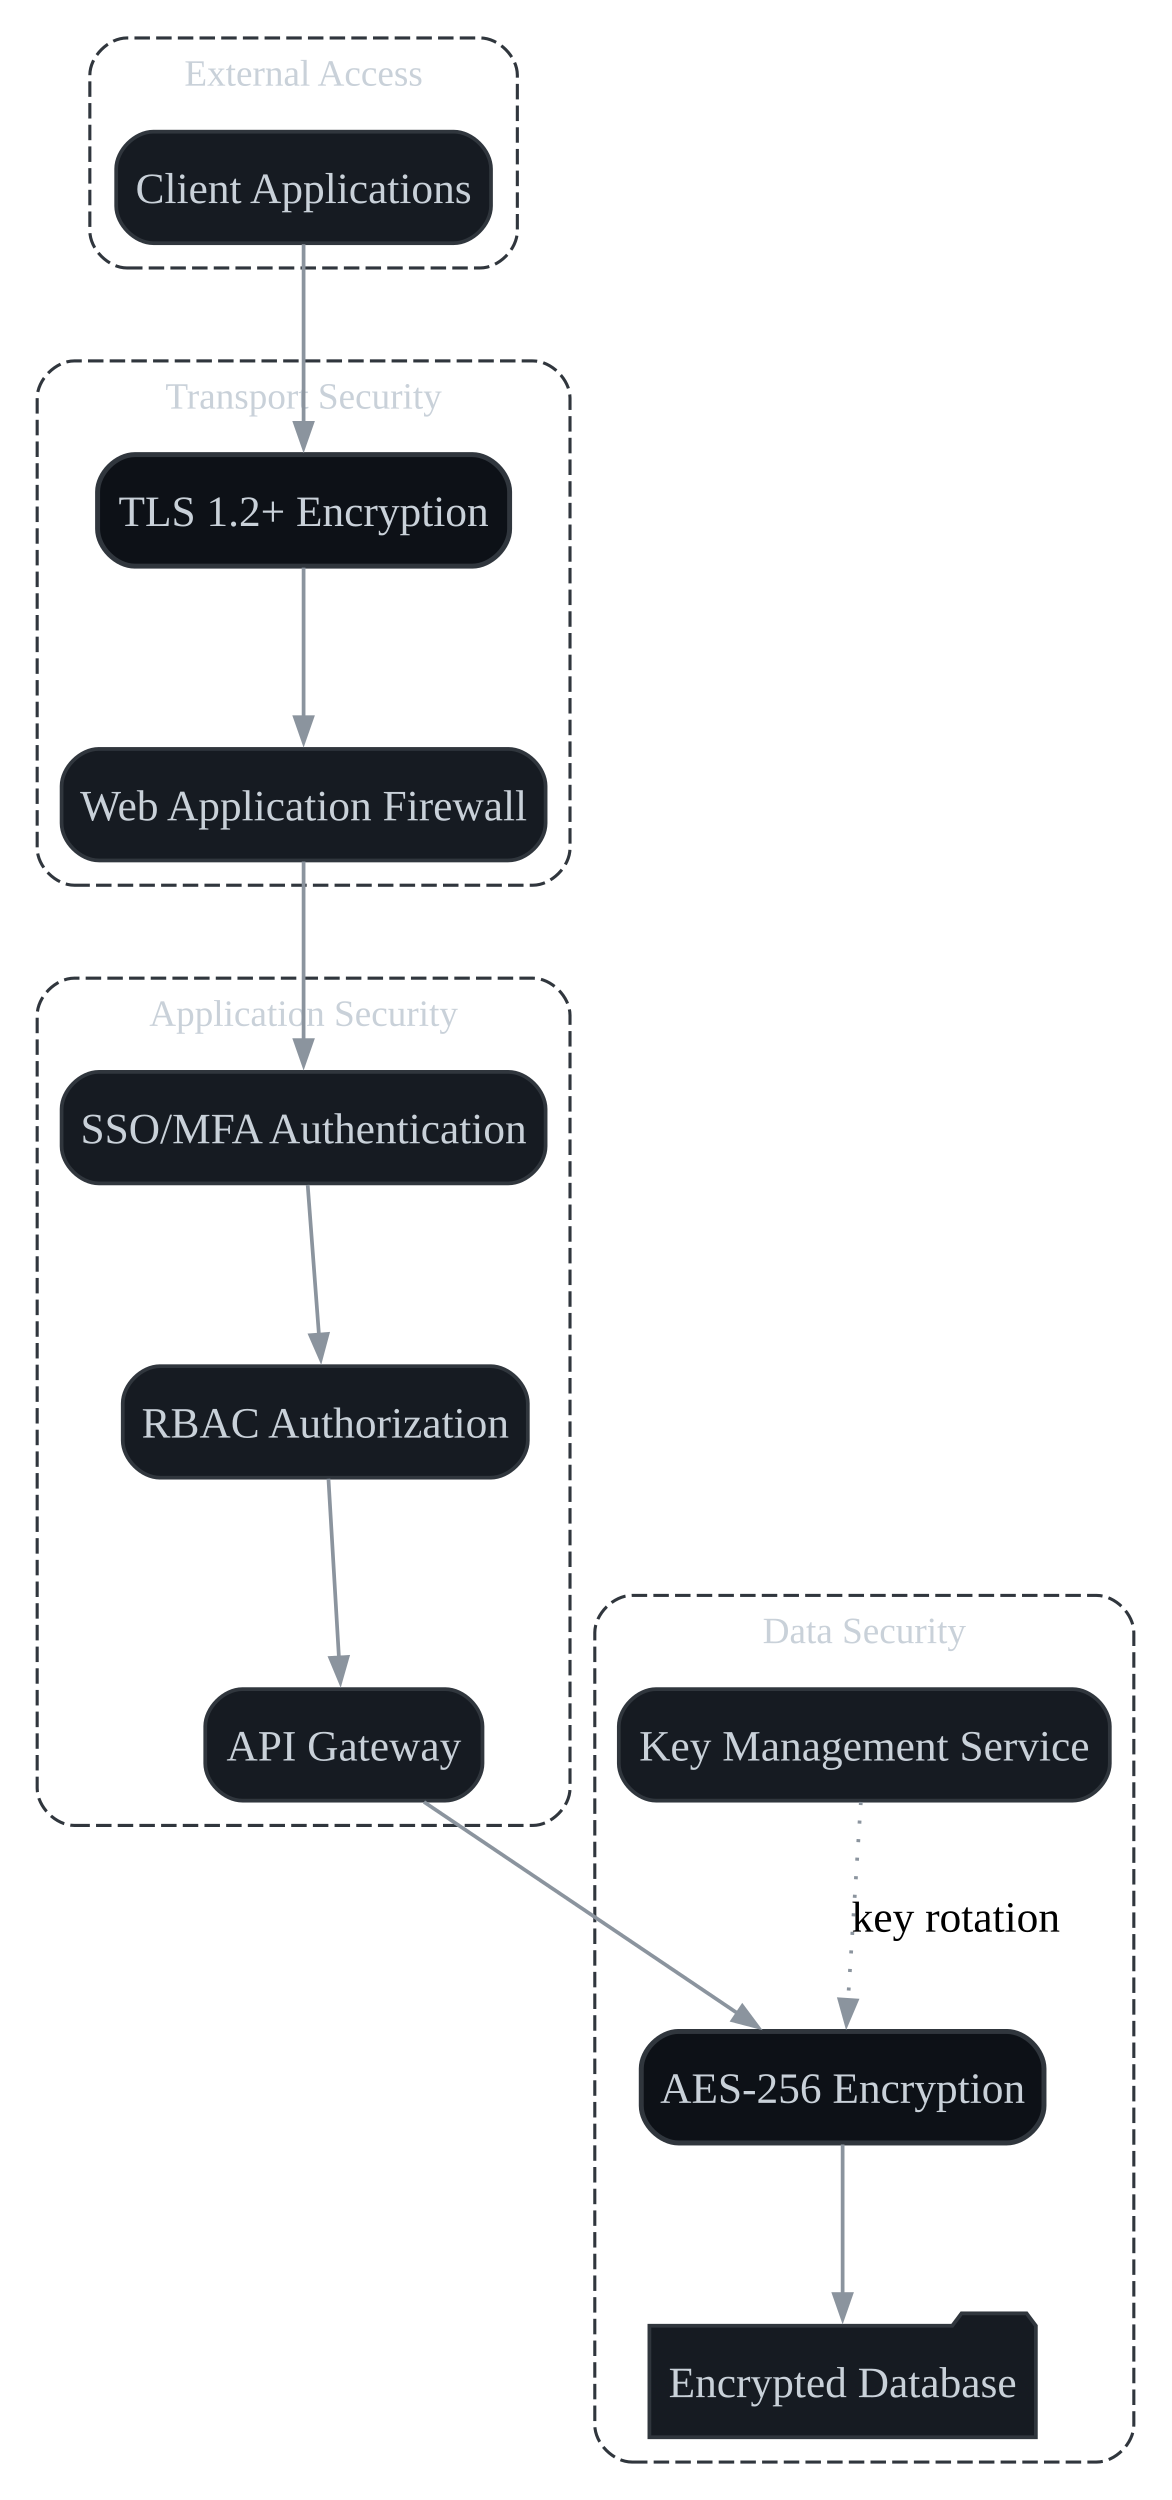
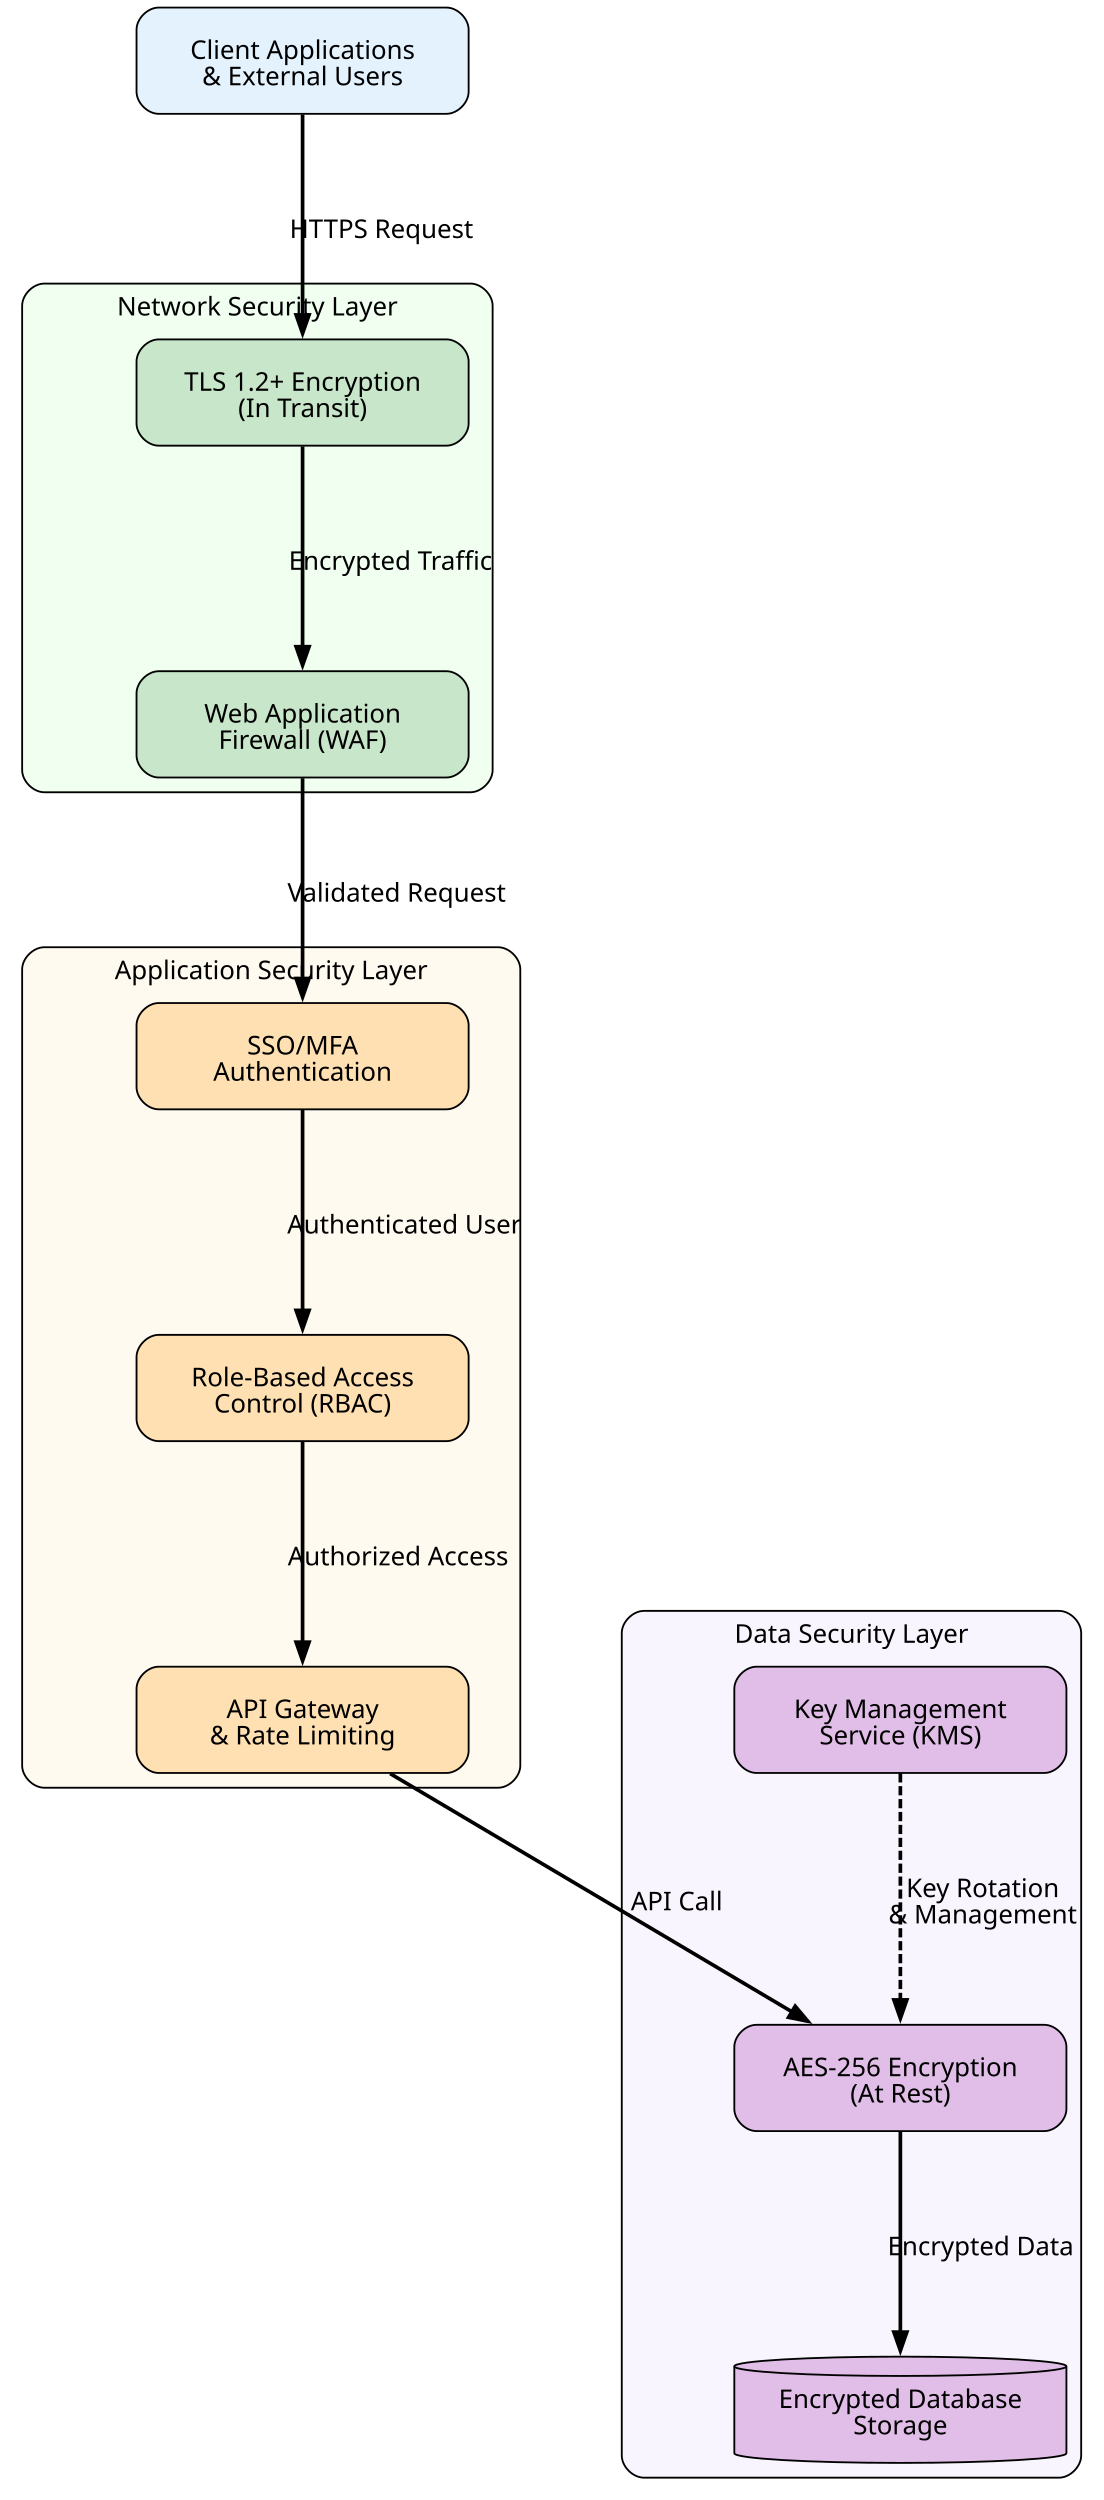
- <svg xmlns="http://www.w3.org/2000/svg" width="378pt" height="807pt" viewBox="0.00 0.00 378.00 806.50">
-   <g id="graph0" class="graph" transform="scale(1 1) rotate(0) translate(4 802.5)">
+ <svg xmlns="http://www.w3.org/2000/svg" width="598pt" height="1355pt" viewBox="0.00 0.00 598.00 1354.80">
+   <g id="graph0" class="graph" transform="scale(1 1) rotate(0) translate(4 1350.8)">
    <g id="clust1" class="cluster">
-       <path fill="none" stroke="#30363d" stroke-dasharray="5,2" d="M37,-716.25C37,-716.25 151,-716.25 151,-716.25 157,-716.25 163,-722.25 163,-728.25 163,-728.25 163,-778.5 163,-778.5 163,-784.5 157,-790.5 151,-790.5 151,-790.5 37,-790.5 37,-790.5 31,-790.5 25,-784.5 25,-778.5 25,-778.5 25,-728.25 25,-728.25 25,-722.25 31,-716.25 37,-716.25" />
-       <text text-anchor="middle" x="94" y="-775.1" font-family="Times New Roman,serif" font-size="12.00" fill="#c9d1d9">External Access</text>
+       <path fill="#f0fff0" stroke="black" d="M20,-921.5C20,-921.5 251,-921.5 251,-921.5 257,-921.5 263,-927.5 263,-933.5 263,-933.5 263,-1185.2 263,-1185.2 263,-1191.2 257,-1197.2 251,-1197.2 251,-1197.2 20,-1197.2 20,-1197.2 14,-1197.2 8,-1191.2 8,-1185.2 8,-1185.2 8,-933.5 8,-933.5 8,-927.5 14,-921.5 20,-921.5" />
+       <text text-anchor="middle" x="135.5" y="-1179.9" font-family="Calibri" font-size="14.00">Network Security Layer</text>
    </g>
    <g id="clust2" class="cluster">
-       <path fill="none" stroke="#30363d" stroke-dasharray="5,2" d="M20,-517C20,-517 168,-517 168,-517 174,-517 180,-523 180,-529 180,-529 180,-674.25 180,-674.25 180,-680.25 174,-686.25 168,-686.25 168,-686.25 20,-686.25 20,-686.25 14,-686.25 8,-680.25 8,-674.25 8,-674.25 8,-529 8,-529 8,-523 14,-517 20,-517" />
-       <text text-anchor="middle" x="94" y="-670.85" font-family="Times New Roman,serif" font-size="12.00" fill="#c9d1d9">Transport Security</text>
+       <path fill="#fffaf0" stroke="black" d="M20,-381.95C20,-381.95 266,-381.95 266,-381.95 272,-381.95 278,-387.95 278,-393.95 278,-393.95 278,-825.5 278,-825.5 278,-831.5 272,-837.5 266,-837.5 266,-837.5 20,-837.5 20,-837.5 14,-837.5 8,-831.5 8,-825.5 8,-825.5 8,-393.95 8,-393.95 8,-387.95 14,-381.95 20,-381.95" />
+       <text text-anchor="middle" x="143" y="-820.2" font-family="Calibri" font-size="14.00">Application Security Layer</text>
    </g>
    <g id="clust3" class="cluster">
-       <path fill="none" stroke="#30363d" stroke-dasharray="5,2" d="M20,-213.5C20,-213.5 168,-213.5 168,-213.5 174,-213.5 180,-219.5 180,-225.5 180,-225.5 180,-475 180,-475 180,-481 174,-487 168,-487 168,-487 20,-487 20,-487 14,-487 8,-481 8,-475 8,-475 8,-225.5 8,-225.5 8,-219.5 14,-213.5 20,-213.5" />
-       <text text-anchor="middle" x="94" y="-471.6" font-family="Times New Roman,serif" font-size="12.00" fill="#c9d1d9">Application Security</text>
-     </g>
-     <g id="clust4" class="cluster">
-       <path fill="none" stroke="#30363d" stroke-dasharray="5,2" d="M200,-8C200,-8 350,-8 350,-8 356,-8 362,-14 362,-20 362,-20 362,-275.75 362,-275.75 362,-281.75 356,-287.75 350,-287.75 350,-287.75 200,-287.75 200,-287.75 194,-287.75 188,-281.75 188,-275.75 188,-275.75 188,-20 188,-20 188,-14 194,-8 200,-8" />
-       <text text-anchor="middle" x="275" y="-272.35" font-family="Times New Roman,serif" font-size="12.00" fill="#c9d1d9">Data Security</text>
+       <path fill="#f9f5ff" stroke="black" d="M345,-8C345,-8 570,-8 570,-8 576,-8 582,-14 582,-20 582,-20 582,-465.8 582,-465.8 582,-471.8 576,-477.8 570,-477.8 570,-477.8 345,-477.8 345,-477.8 339,-477.8 333,-471.8 333,-465.8 333,-465.8 333,-20 333,-20 333,-14 339,-8 345,-8" />
+       <text text-anchor="middle" x="457.5" y="-460.5" font-family="Calibri" font-size="14.00">Data Security Layer</text>
    </g>
    <g id="node1" class="node">
-       <path fill="#161b22" stroke="#30363d" stroke-width="1.2" d="M142.5,-760.25C142.5,-760.25 45.5,-760.25 45.5,-760.25 39.5,-760.25 33.5,-754.25 33.5,-748.25 33.5,-748.25 33.5,-736.25 33.5,-736.25 33.5,-730.25 39.5,-724.25 45.5,-724.25 45.5,-724.25 142.5,-724.25 142.5,-724.25 148.5,-724.25 154.5,-730.25 154.5,-736.25 154.5,-736.25 154.5,-748.25 154.5,-748.25 154.5,-754.25 148.5,-760.25 142.5,-760.25" />
-       <text text-anchor="middle" x="94" y="-737.2" font-family="Times New Roman,serif" font-size="14.00" fill="#c9d1d9">Client Applications</text>
+       <path fill="#e3f2fd" stroke="black" d="M238,-1346.8C238,-1346.8 82,-1346.8 82,-1346.8 76,-1346.8 70,-1340.8 70,-1334.8 70,-1334.8 70,-1301.2 70,-1301.2 70,-1295.2 76,-1289.2 82,-1289.2 82,-1289.2 238,-1289.2 238,-1289.2 244,-1289.2 250,-1295.2 250,-1301.2 250,-1301.2 250,-1334.8 250,-1334.8 250,-1340.8 244,-1346.8 238,-1346.8" />
+       <text text-anchor="middle" x="160" y="-1318.95" font-family="Calibri" font-size="14.00">Client Applications</text>
+       <text text-anchor="middle" x="160" y="-1304.7" font-family="Calibri" font-size="14.00">&amp; External Users</text>
    </g>
    <g id="node2" class="node">
-       <path fill="#0d1117" stroke="#30363d" stroke-width="1.6" d="M148.5,-656C148.5,-656 39.5,-656 39.5,-656 33.5,-656 27.5,-650 27.5,-644 27.5,-644 27.5,-632 27.5,-632 27.5,-626 33.5,-620 39.5,-620 39.5,-620 148.5,-620 148.5,-620 154.5,-620 160.5,-626 160.5,-632 160.5,-632 160.5,-644 160.5,-644 160.5,-650 154.5,-656 148.5,-656" />
-       <text text-anchor="middle" x="94" y="-632.95" font-family="Times New Roman,serif" font-size="14.00" fill="#c9d1d9">TLS 1.2+ Encryption</text>
+       <path fill="#c8e6c9" stroke="black" d="M238,-1166.95C238,-1166.95 82,-1166.95 82,-1166.95 76,-1166.95 70,-1160.95 70,-1154.95 70,-1154.95 70,-1121.35 70,-1121.35 70,-1115.35 76,-1109.35 82,-1109.35 82,-1109.35 238,-1109.35 238,-1109.35 244,-1109.35 250,-1115.35 250,-1121.35 250,-1121.35 250,-1154.95 250,-1154.95 250,-1160.95 244,-1166.95 238,-1166.95" />
+       <text text-anchor="middle" x="160" y="-1139.1" font-family="Calibri" font-size="14.00">TLS 1.2+ Encryption</text>
+       <text text-anchor="middle" x="160" y="-1124.85" font-family="Calibri" font-size="14.00">(In Transit)</text>
    </g>
    <g id="edge1" class="edge">
-       <path fill="none" stroke="#8b949e" stroke-width="1.2" d="M94,-723.9C94,-708.11 94,-684.54 94,-666.24" />
-       <polygon fill="#8b949e" stroke="#8b949e" stroke-width="1.2" points="96.8,-666.25 94,-658.25 91.2,-666.25 96.8,-666.25" />
+       <path fill="none" stroke="black" stroke-width="2" d="M160,-1288.82C160,-1259.55 160,-1213.46 160,-1180.16" />
+       <polygon fill="black" stroke="black" stroke-width="2" points="163.5,-1180.23 160,-1170.23 156.5,-1180.23 163.5,-1180.23" />
+       <text text-anchor="middle" x="202.75" y="-1221.9" font-family="Calibri" font-size="14.00">HTTPS Request</text>
    </g>
    <g id="node3" class="node">
-       <path fill="#161b22" stroke="#30363d" stroke-width="1.2" d="M160.12,-561C160.12,-561 27.88,-561 27.88,-561 21.88,-561 15.88,-555 15.88,-549 15.88,-549 15.88,-537 15.88,-537 15.88,-531 21.88,-525 27.88,-525 27.88,-525 160.12,-525 160.12,-525 166.12,-525 172.12,-531 172.12,-537 172.12,-537 172.12,-549 172.12,-549 172.12,-555 166.12,-561 160.12,-561" />
-       <text text-anchor="middle" x="94" y="-537.95" font-family="Times New Roman,serif" font-size="14.00" fill="#c9d1d9">Web Application Firewall</text>
+       <path fill="#c8e6c9" stroke="black" d="M238,-987.1C238,-987.1 82,-987.1 82,-987.1 76,-987.1 70,-981.1 70,-975.1 70,-975.1 70,-941.5 70,-941.5 70,-935.5 76,-929.5 82,-929.5 82,-929.5 238,-929.5 238,-929.5 244,-929.5 250,-935.5 250,-941.5 250,-941.5 250,-975.1 250,-975.1 250,-981.1 244,-987.1 238,-987.1" />
+       <text text-anchor="middle" x="160" y="-959.25" font-family="Calibri" font-size="14.00">Web Application</text>
+       <text text-anchor="middle" x="160" y="-945" font-family="Calibri" font-size="14.00">Firewall (WAF)</text>
    </g>
    <g id="edge2" class="edge">
-       <path fill="none" stroke="#8b949e" stroke-width="1.2" d="M94,-619.51C94,-605.87 94,-586.69 94,-571.07" />
-       <polygon fill="#8b949e" stroke="#8b949e" stroke-width="1.2" points="96.8,-571.23 94,-563.23 91.2,-571.23 96.8,-571.23" />
+       <path fill="none" stroke="black" stroke-width="2" d="M160,-1108.97C160,-1079.7 160,-1033.61 160,-1000.31" />
+       <polygon fill="black" stroke="black" stroke-width="2" points="163.5,-1000.38 160,-990.38 156.5,-1000.38 163.5,-1000.38" />
+       <text text-anchor="middle" x="207.62" y="-1042.05" font-family="Calibri" font-size="14.00">Encrypted Traffic</text>
    </g>
    <g id="node4" class="node">
-       <path fill="#161b22" stroke="#30363d" stroke-width="1.2" d="M160.12,-456.75C160.12,-456.75 27.88,-456.75 27.88,-456.75 21.88,-456.75 15.88,-450.75 15.88,-444.75 15.88,-444.75 15.88,-432.75 15.88,-432.75 15.88,-426.75 21.88,-420.75 27.88,-420.75 27.88,-420.75 160.12,-420.75 160.12,-420.75 166.12,-420.75 172.12,-426.75 172.12,-432.75 172.12,-432.75 172.12,-444.75 172.12,-444.75 172.12,-450.75 166.12,-456.75 160.12,-456.75" />
-       <text text-anchor="middle" x="94" y="-433.7" font-family="Times New Roman,serif" font-size="14.00" fill="#c9d1d9">SSO/MFA Authentication</text>
+       <path fill="#ffe0b2" stroke="black" d="M238,-807.25C238,-807.25 82,-807.25 82,-807.25 76,-807.25 70,-801.25 70,-795.25 70,-795.25 70,-761.65 70,-761.65 70,-755.65 76,-749.65 82,-749.65 82,-749.65 238,-749.65 238,-749.65 244,-749.65 250,-755.65 250,-761.65 250,-761.65 250,-795.25 250,-795.25 250,-801.25 244,-807.25 238,-807.25" />
+       <text text-anchor="middle" x="160" y="-779.4" font-family="Calibri" font-size="14.00">SSO/MFA</text>
+       <text text-anchor="middle" x="160" y="-765.15" font-family="Calibri" font-size="14.00">Authentication</text>
    </g>
    <g id="edge3" class="edge">
-       <path fill="none" stroke="#8b949e" stroke-width="1.2" d="M94,-524.65C94,-508.86 94,-485.29 94,-466.99" />
-       <polygon fill="#8b949e" stroke="#8b949e" stroke-width="1.2" points="96.8,-467 94,-459 91.2,-467 96.8,-467" />
+       <path fill="none" stroke="black" stroke-width="2" d="M160,-929.12C160,-899.85 160,-853.76 160,-820.46" />
+       <polygon fill="black" stroke="black" stroke-width="2" points="163.5,-820.53 160,-810.53 156.5,-820.53 163.5,-820.53" />
+       <text text-anchor="middle" x="211" y="-862.2" font-family="Calibri" font-size="14.00">Validated Request</text>
    </g>
    <g id="node5" class="node">
-       <path fill="#161b22" stroke="#30363d" stroke-width="1.2" d="M154.38,-361.75C154.38,-361.75 47.62,-361.75 47.62,-361.75 41.62,-361.75 35.62,-355.75 35.62,-349.75 35.62,-349.75 35.62,-337.75 35.62,-337.75 35.62,-331.75 41.62,-325.75 47.62,-325.75 47.62,-325.75 154.38,-325.75 154.38,-325.75 160.38,-325.75 166.38,-331.75 166.38,-337.75 166.38,-337.75 166.38,-349.75 166.38,-349.75 166.38,-355.75 160.38,-361.75 154.38,-361.75" />
-       <text text-anchor="middle" x="101" y="-338.7" font-family="Times New Roman,serif" font-size="14.00" fill="#c9d1d9">RBAC Authorization</text>
+       <path fill="#ffe0b2" stroke="black" d="M238,-627.4C238,-627.4 82,-627.4 82,-627.4 76,-627.4 70,-621.4 70,-615.4 70,-615.4 70,-581.8 70,-581.8 70,-575.8 76,-569.8 82,-569.8 82,-569.8 238,-569.8 238,-569.8 244,-569.8 250,-575.8 250,-581.8 250,-581.8 250,-615.4 250,-615.4 250,-621.4 244,-627.4 238,-627.4" />
+       <text text-anchor="middle" x="160" y="-599.55" font-family="Calibri" font-size="14.00">Role-Based Access</text>
+       <text text-anchor="middle" x="160" y="-585.3" font-family="Calibri" font-size="14.00">Control (RBAC)</text>
    </g>
    <g id="edge4" class="edge">
-       <path fill="none" stroke="#8b949e" stroke-width="1.2" d="M95.32,-420.26C96.34,-406.62 97.79,-387.44 98.96,-371.82" />
-       <polygon fill="#8b949e" stroke="#8b949e" stroke-width="1.2" points="101.74,-372.16 99.55,-363.98 96.16,-371.74 101.74,-372.16" />
+       <path fill="none" stroke="black" stroke-width="2" d="M160,-749.27C160,-720 160,-673.91 160,-640.61" />
+       <polygon fill="black" stroke="black" stroke-width="2" points="163.5,-640.68 160,-630.68 156.5,-640.68 163.5,-640.68" />
+       <text text-anchor="middle" x="215.12" y="-682.35" font-family="Calibri" font-size="14.00">Authenticated User</text>
    </g>
    <g id="node6" class="node">
-       <path fill="#161b22" stroke="#30363d" stroke-width="1.2" d="M139.75,-257.5C139.75,-257.5 74.25,-257.5 74.25,-257.5 68.25,-257.5 62.25,-251.5 62.25,-245.5 62.25,-245.5 62.25,-233.5 62.25,-233.5 62.25,-227.5 68.25,-221.5 74.25,-221.5 74.25,-221.5 139.75,-221.5 139.75,-221.5 145.75,-221.5 151.75,-227.5 151.75,-233.5 151.75,-233.5 151.75,-245.5 151.75,-245.5 151.75,-251.5 145.75,-257.5 139.75,-257.5" />
-       <text text-anchor="middle" x="107" y="-234.45" font-family="Times New Roman,serif" font-size="14.00" fill="#c9d1d9">API Gateway</text>
+       <path fill="#ffe0b2" stroke="black" d="M238,-447.55C238,-447.55 82,-447.55 82,-447.55 76,-447.55 70,-441.55 70,-435.55 70,-435.55 70,-401.95 70,-401.95 70,-395.95 76,-389.95 82,-389.95 82,-389.95 238,-389.95 238,-389.95 244,-389.95 250,-395.95 250,-401.95 250,-401.95 250,-435.55 250,-435.55 250,-441.55 244,-447.55 238,-447.55" />
+       <text text-anchor="middle" x="160" y="-419.7" font-family="Calibri" font-size="14.00">API Gateway</text>
+       <text text-anchor="middle" x="160" y="-405.45" font-family="Calibri" font-size="14.00">&amp; Rate Limiting</text>
    </g>
    <g id="edge5" class="edge">
-       <path fill="none" stroke="#8b949e" stroke-width="1.2" d="M102.02,-325.4C102.95,-309.54 104.34,-285.82 105.42,-267.48" />
-       <polygon fill="#8b949e" stroke="#8b949e" stroke-width="1.2" points="108.2,-267.89 105.87,-259.74 102.61,-267.57 108.2,-267.89" />
+       <path fill="none" stroke="black" stroke-width="2" d="M160,-569.42C160,-540.15 160,-494.06 160,-460.76" />
+       <polygon fill="black" stroke="black" stroke-width="2" points="163.5,-460.83 160,-450.83 156.5,-460.83 163.5,-460.83" />
+       <text text-anchor="middle" x="211.75" y="-502.5" font-family="Calibri" font-size="14.00">Authorized Access</text>
    </g>
    <g id="node7" class="node">
-       <path fill="#0d1117" stroke="#30363d" stroke-width="1.6" d="M321,-147C321,-147 215,-147 215,-147 209,-147 203,-141 203,-135 203,-135 203,-123 203,-123 203,-117 209,-111 215,-111 215,-111 321,-111 321,-111 327,-111 333,-117 333,-123 333,-123 333,-135 333,-135 333,-141 327,-147 321,-147" />
-       <text text-anchor="middle" x="268" y="-123.95" font-family="Times New Roman,serif" font-size="14.00" fill="#c9d1d9">AES-256 Encryption</text>
+       <path fill="#e1bee7" stroke="black" d="M562,-253.45C562,-253.45 406,-253.45 406,-253.45 400,-253.45 394,-247.45 394,-241.45 394,-241.45 394,-207.85 394,-207.85 394,-201.85 400,-195.85 406,-195.85 406,-195.85 562,-195.85 562,-195.85 568,-195.85 574,-201.85 574,-207.85 574,-207.85 574,-241.45 574,-241.45 574,-247.45 568,-253.45 562,-253.45" />
+       <text text-anchor="middle" x="484" y="-225.6" font-family="Calibri" font-size="14.00">AES-256 Encryption</text>
+       <text text-anchor="middle" x="484" y="-211.35" font-family="Calibri" font-size="14.00">(At Rest)</text>
    </g>
    <g id="edge6" class="edge">
-       <path fill="none" stroke="#8b949e" stroke-width="1.2" d="M132.87,-221.07C160.45,-202.48 204.23,-172.98 234.44,-152.61" />
-       <polygon fill="#8b949e" stroke="#8b949e" stroke-width="1.2" points="235.62,-155.2 240.69,-148.4 232.49,-150.55 235.62,-155.2" />
+       <path fill="none" stroke="black" stroke-width="2" d="M207.46,-389.61C265.33,-355.3 363.12,-297.32 425.56,-260.3" />
+       <polygon fill="black" stroke="black" stroke-width="2" points="426.99,-263.52 433.81,-255.41 423.42,-257.5 426.99,-263.52" />
+       <text text-anchor="middle" x="362.77" y="-315.52" font-family="Calibri" font-size="14.00">API Call</text>
    </g>
    <g id="node9" class="node">
-       <polygon fill="#161b22" stroke="#30363d" stroke-width="1.2" points="330.38,-52 327.38,-56 306.38,-56 303.38,-52 205.62,-52 205.62,-16 330.38,-16 330.38,-52" />
-       <text text-anchor="middle" x="268" y="-28.95" font-family="Times New Roman,serif" font-size="14.00" fill="#c9d1d9">Encrypted Database</text>
+       <path fill="#e1bee7" stroke="black" d="M574,-68.36C574,-71.25 533.66,-73.6 484,-73.6 434.34,-73.6 394,-71.25 394,-68.36 394,-68.36 394,-21.24 394,-21.24 394,-18.35 434.34,-16 484,-16 533.66,-16 574,-18.35 574,-21.24 574,-21.24 574,-68.36 574,-68.36" />
+       <path fill="none" stroke="black" d="M574,-68.36C574,-65.47 533.66,-63.13 484,-63.13 434.34,-63.13 394,-65.47 394,-68.36" />
+       <text text-anchor="middle" x="484" y="-45.75" font-family="Calibri" font-size="14.00">Encrypted Database</text>
+       <text text-anchor="middle" x="484" y="-31.5" font-family="Calibri" font-size="14.00">Storage</text>
    </g>
    <g id="edge7" class="edge">
-       <path fill="none" stroke="#8b949e" stroke-width="1.2" d="M268,-110.51C268,-96.87 268,-77.69 268,-62.07" />
-       <polygon fill="#8b949e" stroke="#8b949e" stroke-width="1.2" points="270.8,-62.23 268,-54.23 265.2,-62.23 270.8,-62.23" />
+       <path fill="none" stroke="black" stroke-width="2" d="M484,-195.47C484,-166.2 484,-120.11 484,-86.81" />
+       <polygon fill="black" stroke="black" stroke-width="2" points="487.5,-86.88 484,-76.88 480.5,-86.88 487.5,-86.88" />
+       <text text-anchor="middle" x="527.5" y="-128.55" font-family="Calibri" font-size="14.00">Encrypted Data</text>
    </g>
    <g id="node8" class="node">
-       <path fill="#161b22" stroke="#30363d" stroke-width="1.2" d="M342.25,-257.5C342.25,-257.5 207.75,-257.5 207.75,-257.5 201.75,-257.5 195.75,-251.5 195.75,-245.5 195.75,-245.5 195.75,-233.5 195.75,-233.5 195.75,-227.5 201.75,-221.5 207.75,-221.5 207.75,-221.5 342.25,-221.5 342.25,-221.5 348.25,-221.5 354.25,-227.5 354.25,-233.5 354.25,-233.5 354.25,-245.5 354.25,-245.5 354.25,-251.5 348.25,-257.5 342.25,-257.5" />
-       <text text-anchor="middle" x="275" y="-234.45" font-family="Times New Roman,serif" font-size="14.00" fill="#c9d1d9">Key Management Service</text>
+       <path fill="#e1bee7" stroke="black" d="M562,-447.55C562,-447.55 406,-447.55 406,-447.55 400,-447.55 394,-441.55 394,-435.55 394,-435.55 394,-401.95 394,-401.95 394,-395.95 400,-389.95 406,-389.95 406,-389.95 562,-389.95 562,-389.95 568,-389.95 574,-395.95 574,-401.95 574,-401.95 574,-435.55 574,-435.55 574,-441.55 568,-447.55 562,-447.55" />
+       <text text-anchor="middle" x="484" y="-419.7" font-family="Calibri" font-size="14.00">Key Management</text>
+       <text text-anchor="middle" x="484" y="-405.45" font-family="Calibri" font-size="14.00">Service (KMS)</text>
    </g>
    <g id="edge8" class="edge">
-       <path fill="none" stroke="#8b949e" stroke-width="1.2" stroke-dasharray="1,5" d="M273.88,-221.07C272.76,-203.83 271.04,-177.19 269.75,-157.17" />
-       <polygon fill="#8b949e" stroke="#8b949e" stroke-width="1.2" points="272.55,-157 269.24,-149.2 266.96,-157.37 272.55,-157" />
-       <text text-anchor="middle" x="304.54" y="-179.2" font-family="Times New Roman,serif" font-size="14.00">key rotation</text>
+       <path fill="none" stroke="black" stroke-width="2" stroke-dasharray="5,2" d="M484,-389.82C484,-357.47 484,-303.9 484,-266.79" />
+       <polygon fill="black" stroke="black" stroke-width="2" points="487.5,-266.96 484,-256.96 480.5,-266.96 487.5,-266.96" />
+       <text text-anchor="middle" x="528.62" y="-322.65" font-family="Calibri" font-size="14.00">Key Rotation</text>
+       <text text-anchor="middle" x="528.62" y="-308.4" font-family="Calibri" font-size="14.00">&amp; Management</text>
    </g>
  </g>
</svg>
